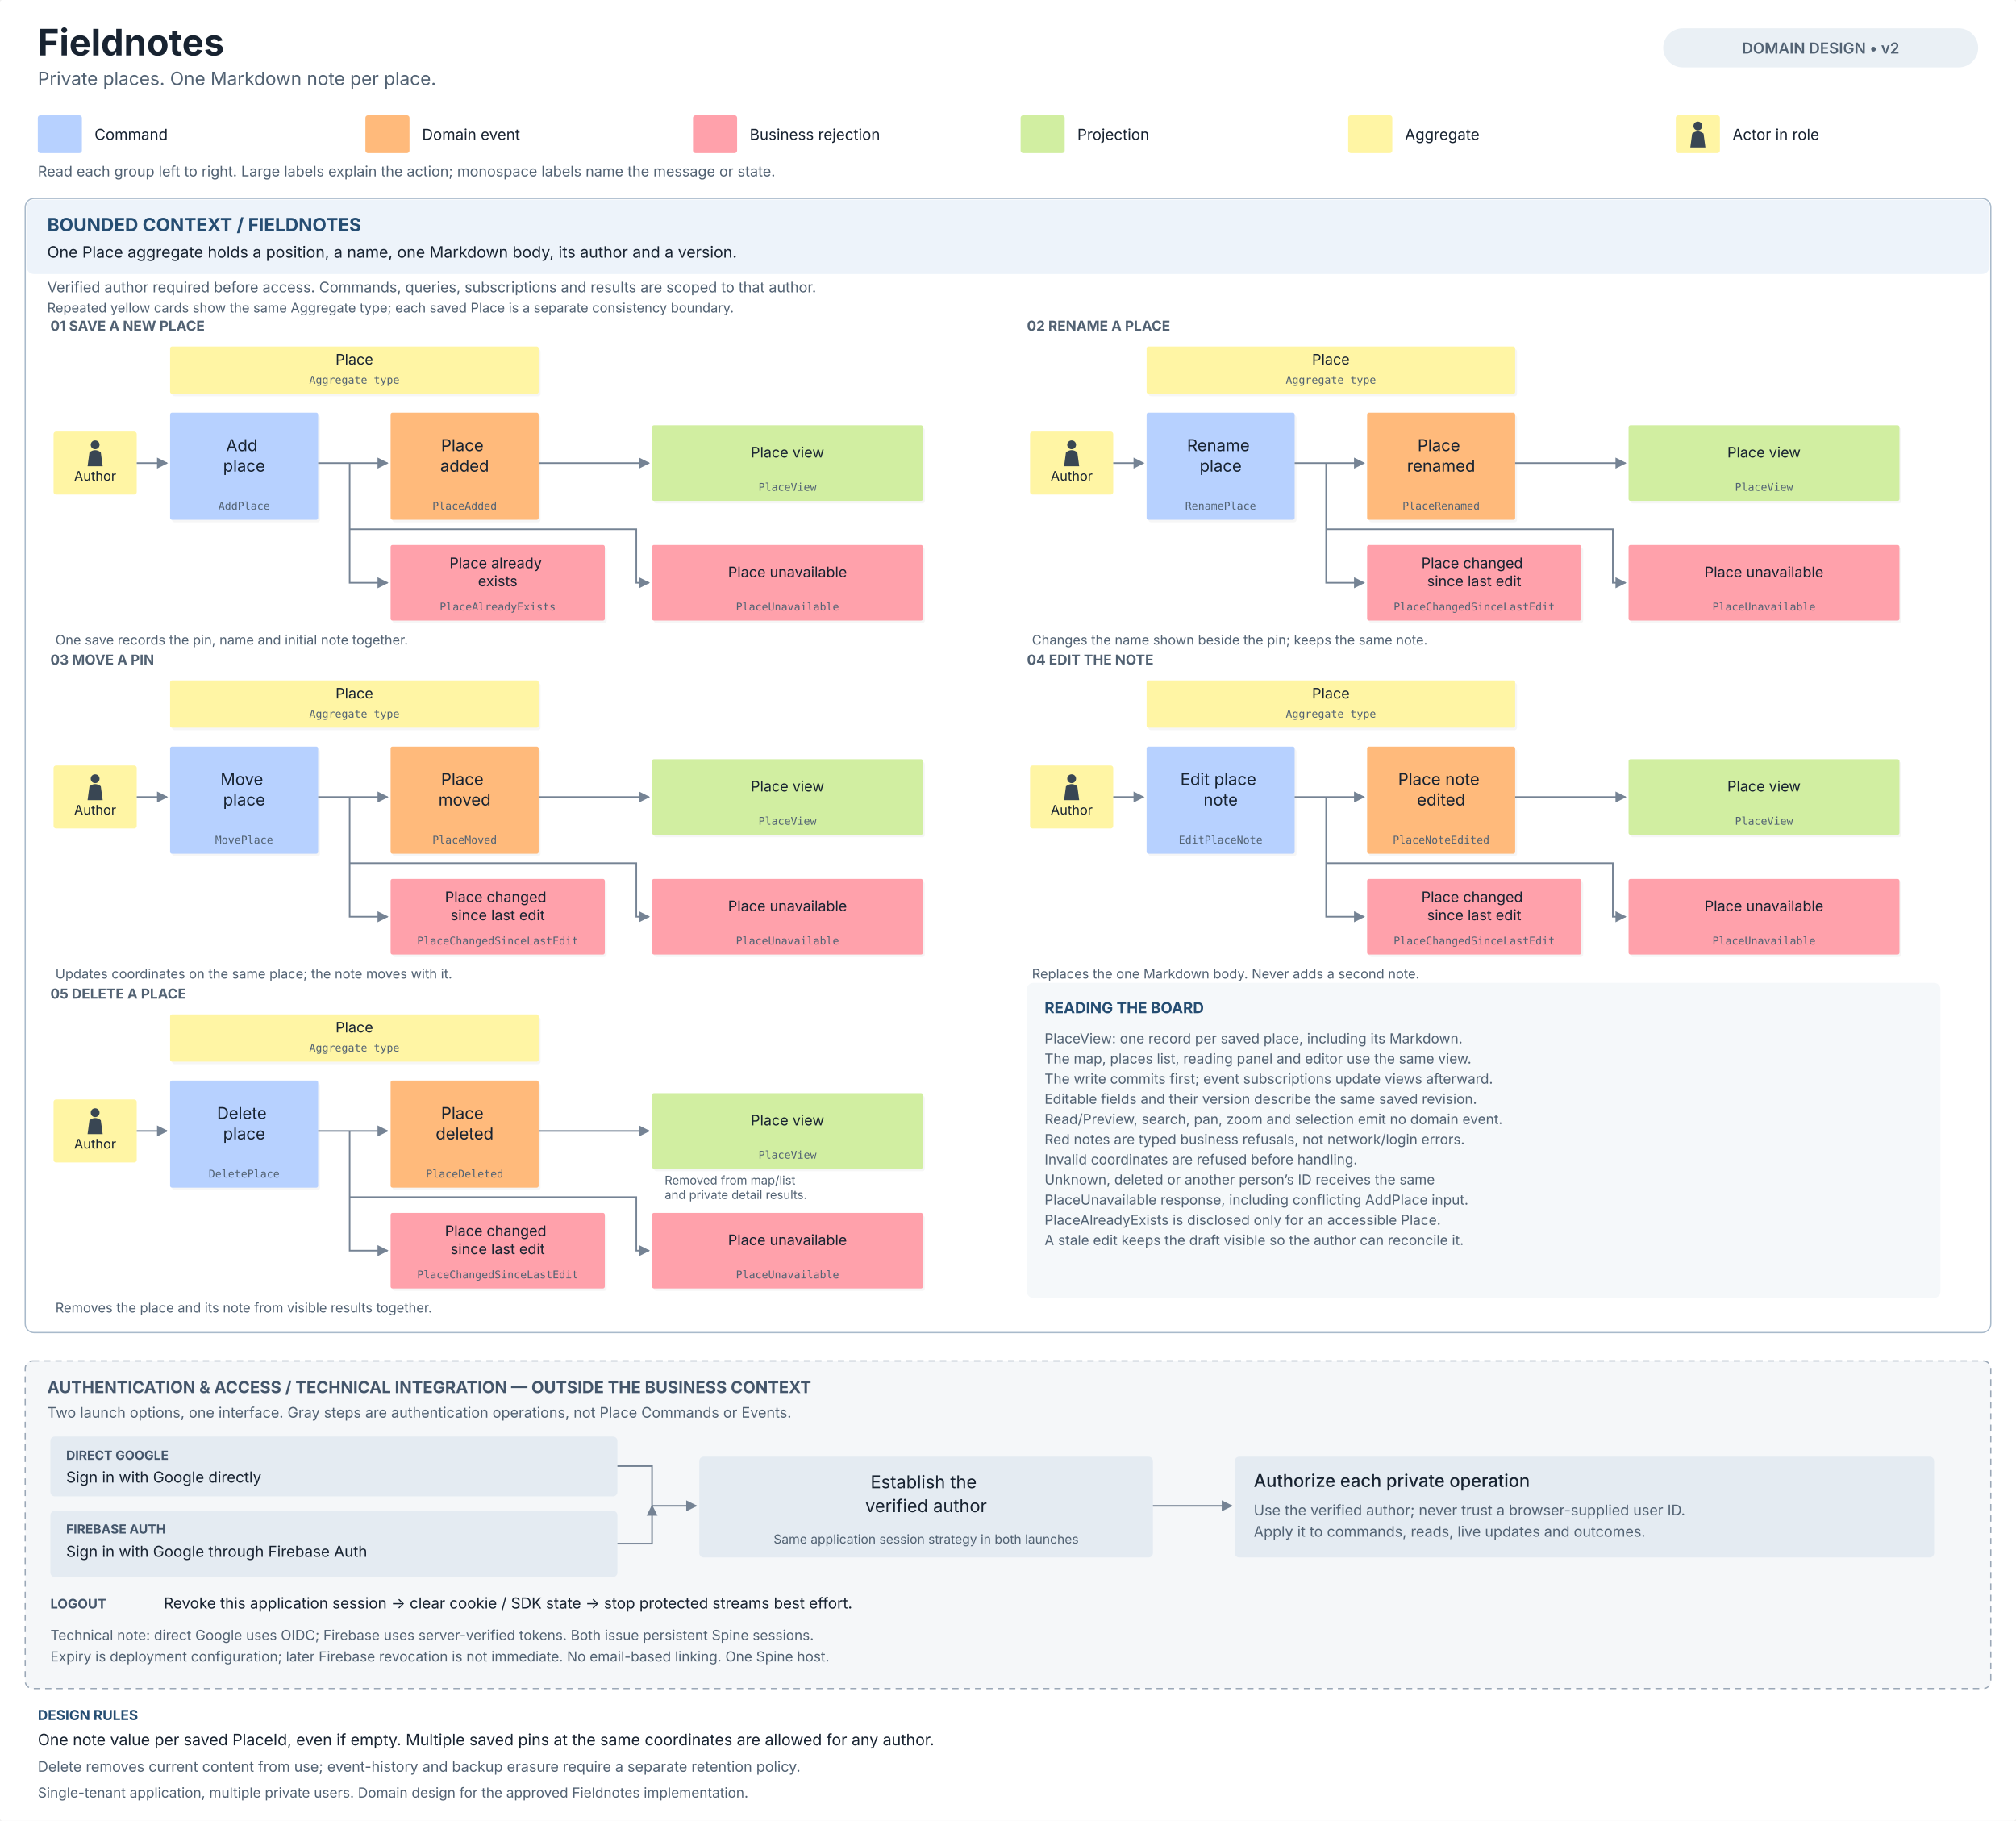
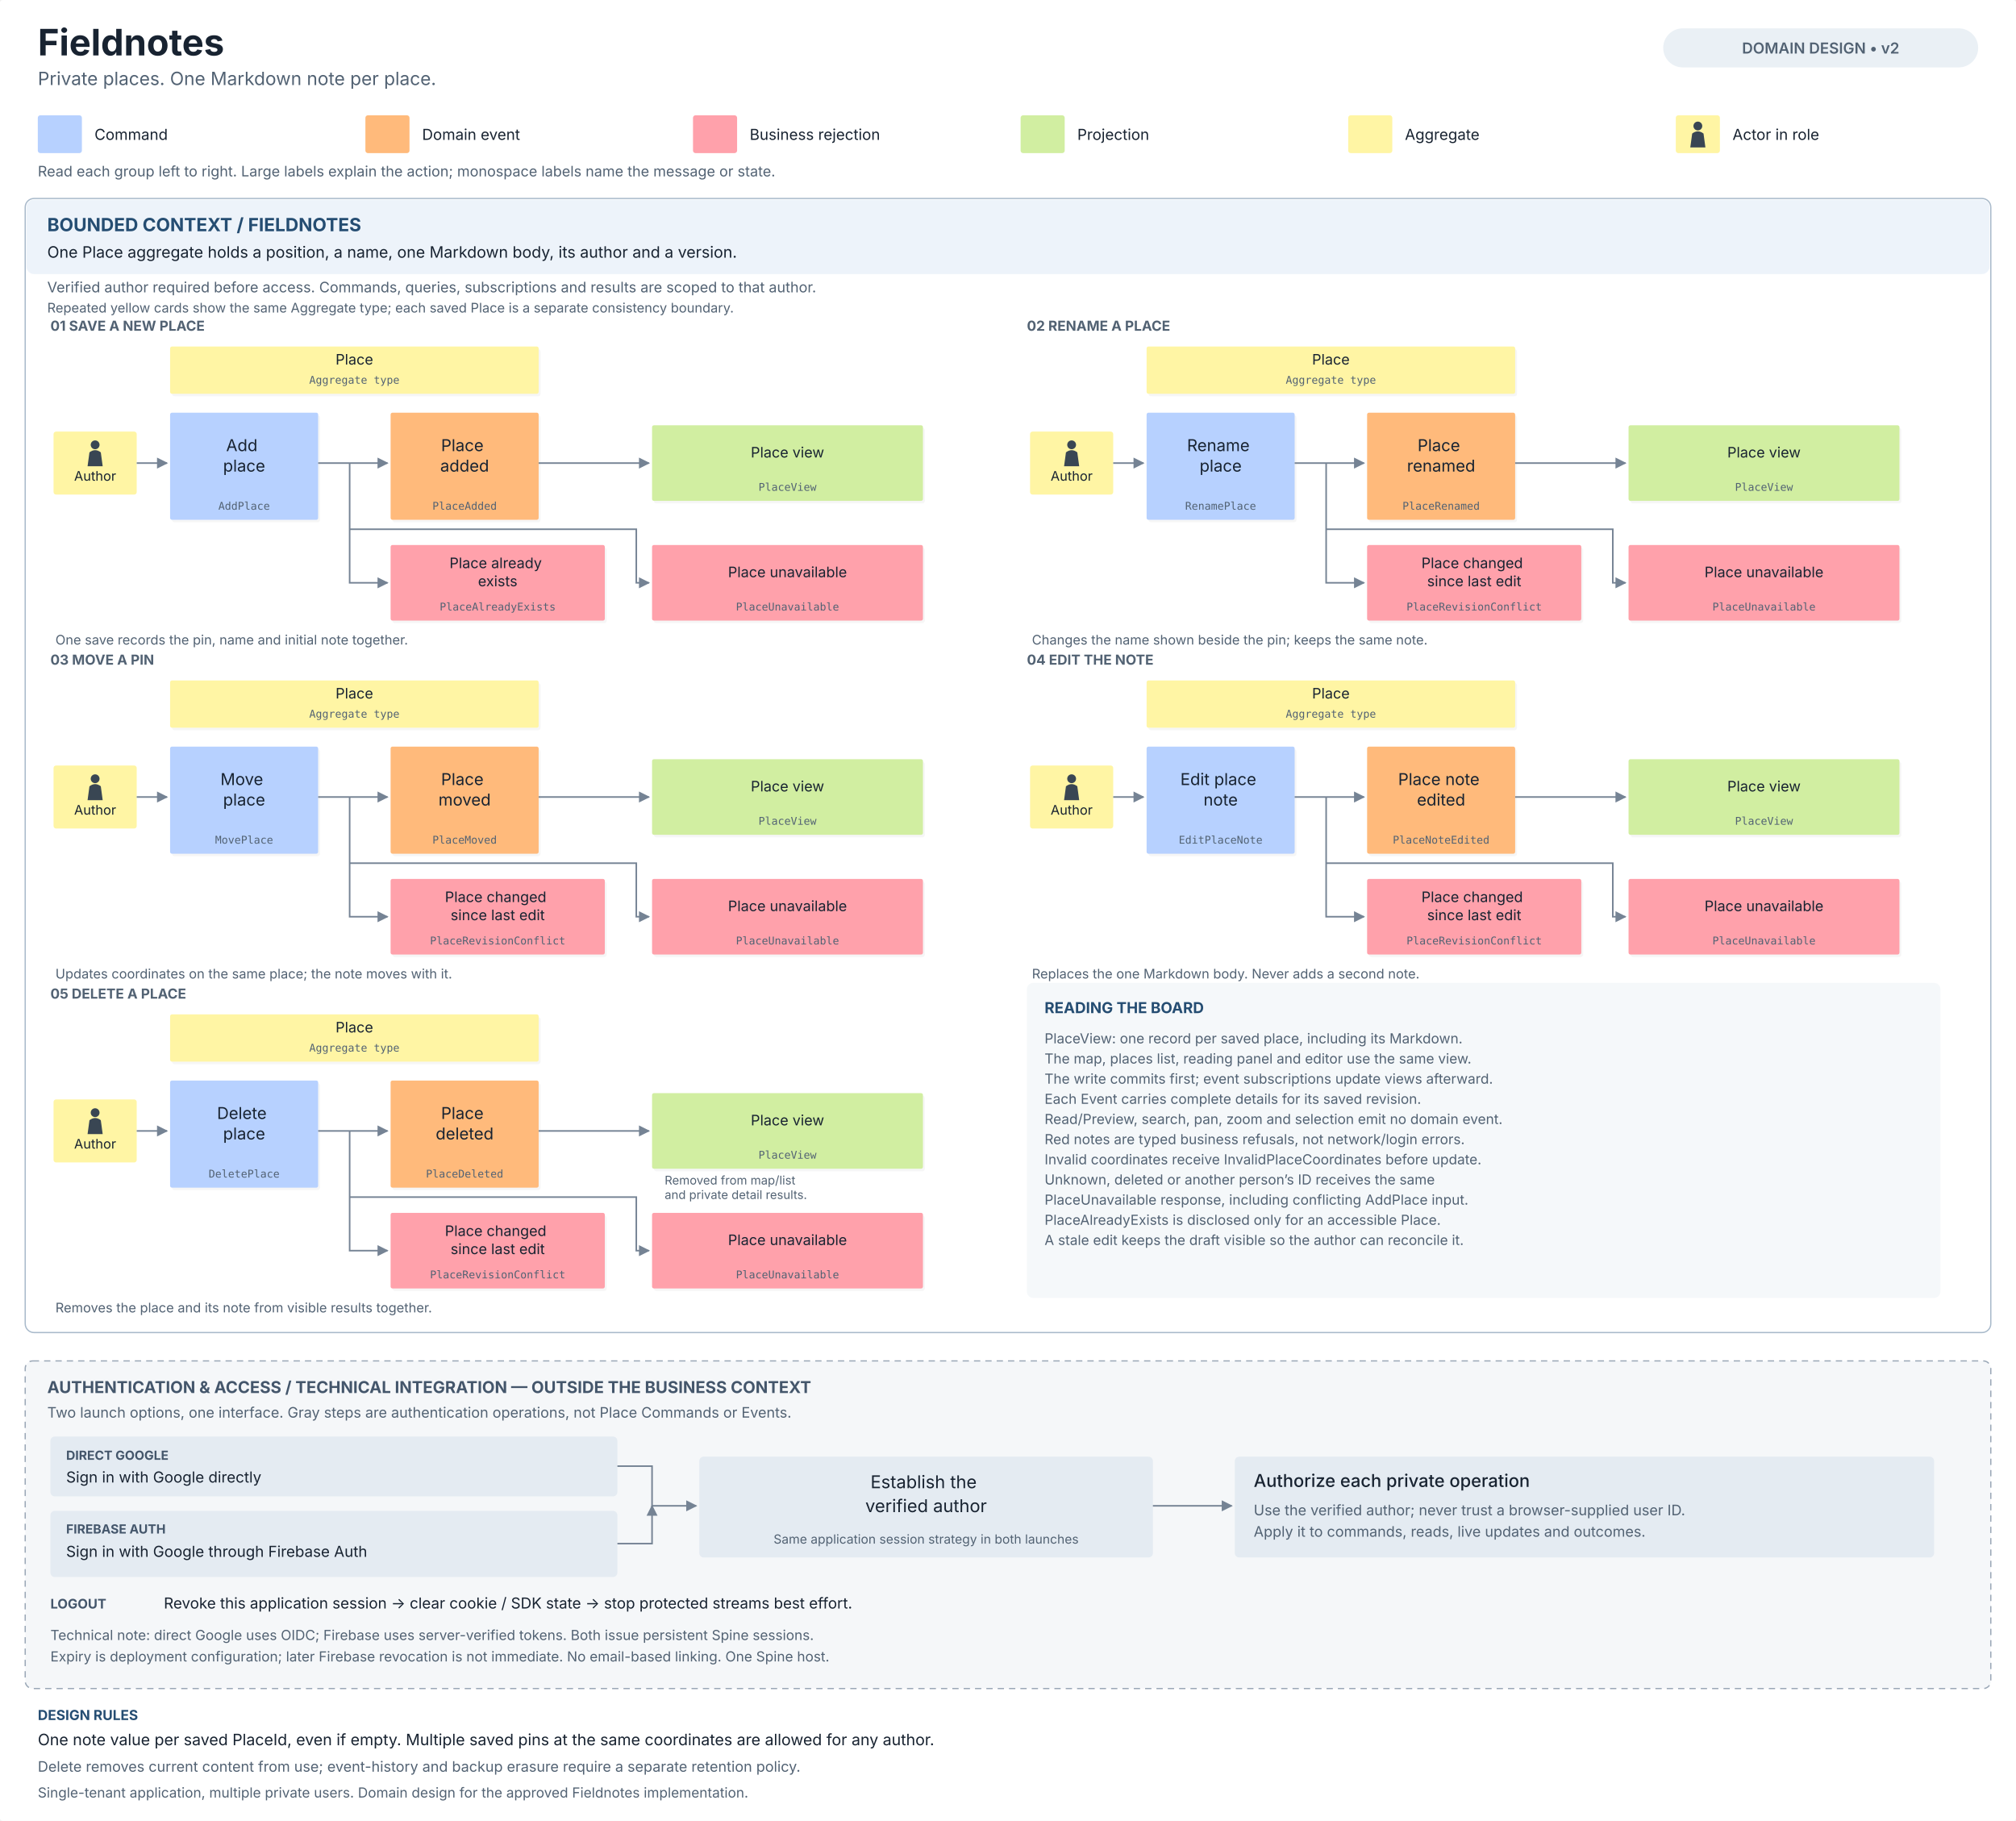
<svg xmlns="http://www.w3.org/2000/svg" width="3200" height="2890" viewBox="0 0 3200 2890" role="img" aria-labelledby="title description">
  <defs>
    <marker id="arrow" viewBox="0 0 10 10" refX="9" refY="5" markerWidth="7" markerHeight="7" orient="auto-start-reverse">
      <path d="M 0 0 L 10 5 L 0 10 z" fill="#758394" />
    </marker>
  </defs>
  <g font-family="Inter, -apple-system, BlinkMacSystemFont, Segoe UI, sans-serif">
    <rect x="0" y="0" width="3200" height="2890" rx="4" fill="#FFFFFF" stroke="none" stroke-width="2" />
    <text x="60" y="88" font-size="58" fill="#182331" font-weight="650" text-anchor="start">
      <tspan x="60" dy="0">Fieldnotes</tspan>
    </text>
    <text x="60" y="135" font-size="29" fill="#526273" font-weight="400" text-anchor="start">
      <tspan x="60" dy="0">Private places. One Markdown note per place.</tspan>
    </text>
    <rect x="2640" y="45" width="500" height="62" rx="31" fill="#EAF0F5" stroke="none" stroke-width="2" />
    <text x="2890" y="85" font-size="24" fill="#526273" font-weight="600" text-anchor="middle">
      <tspan x="2890" dy="0">DOMAIN DESIGN • v2</tspan>
    </text>
    <rect x="60" y="183" width="70" height="60" rx="4" fill="#B7D1FF" stroke="none" stroke-width="2" />
    <text x="150" y="222" font-size="24" fill="#182331" font-weight="400" text-anchor="start">
      <tspan x="150" dy="0">Command</tspan>
    </text>
    <rect x="580" y="183" width="70" height="60" rx="4" fill="#FFBA7B" stroke="none" stroke-width="2" />
    <text x="670" y="222" font-size="24" fill="#182331" font-weight="400" text-anchor="start">
      <tspan x="670" dy="0">Domain event</tspan>
    </text>
    <rect x="1100" y="183" width="70" height="60" rx="4" fill="#FFA1AB" stroke="none" stroke-width="2" />
    <text x="1190" y="222" font-size="24" fill="#182331" font-weight="400" text-anchor="start">
      <tspan x="1190" dy="0">Business rejection</tspan>
    </text>
    <rect x="1620" y="183" width="70" height="60" rx="4" fill="#D1EEA1" stroke="none" stroke-width="2" />
    <text x="1710" y="222" font-size="24" fill="#182331" font-weight="400" text-anchor="start">
      <tspan x="1710" dy="0">Projection</tspan>
    </text>
    <rect x="2140" y="183" width="70" height="60" rx="4" fill="#FFF5A4" stroke="none" stroke-width="2" />
    <text x="2230" y="222" font-size="24" fill="#182331" font-weight="400" text-anchor="start">
      <tspan x="2230" dy="0">Aggregate</tspan>
    </text>
    <rect x="2660" y="183" width="70" height="60" rx="4" fill="#FFF5A4" stroke="none" stroke-width="2" />
    <circle cx="2695" cy="200" r="7" fill="#394653" />
    <path d="M2686,212 Q2695,205 2704,212 L2707,234 L2683,234 Z" fill="#394653" />
    <text x="2750" y="222" font-size="24" fill="#182331" font-weight="400" text-anchor="start">
      <tspan x="2750" dy="0">Actor in role</tspan>
    </text>
    <text x="60" y="280" font-size="23" fill="#526273" font-weight="400" text-anchor="start">
      <tspan x="60" dy="0">Read each group left to right. Large labels explain the action; monospace labels name the message or state.</tspan>
    </text>
    <rect x="40" y="315" width="3120" height="1800" rx="14" fill="#FFFFFF" stroke="#A9BACB" stroke-width="2" />
    <rect x="42" y="317" width="3116" height="118" rx="12" fill="#EDF3FA" stroke="none" stroke-width="2" />
    <text x="75" y="367" font-size="29" fill="#254D72" font-weight="650" text-anchor="start">
      <tspan x="75" dy="0">BOUNDED CONTEXT  /  FIELDNOTES</tspan>
    </text>
    <text x="75" y="409" font-size="25" fill="#182331" font-weight="400" text-anchor="start">
      <tspan x="75" dy="0">One Place aggregate holds a position, a name, one Markdown body, its author and a version.</tspan>
    </text>
    <text x="75" y="464" font-size="23" fill="#526273" font-weight="400" text-anchor="start">
      <tspan x="75" dy="0">Verified author required before access. Commands, queries, subscriptions and results are scoped to that author.</tspan>
    </text>
    <text x="75" y="496" font-size="21" fill="#526273" font-weight="400" text-anchor="start">
      <tspan x="75" dy="0">Repeated yellow cards show the same Aggregate type; each saved Place is a separate consistency boundary.</tspan>
    </text>
    <text x="80" y="525" font-size="22" fill="#526273" font-weight="650" text-anchor="start">
      <tspan x="80" dy="0">01  SAVE A NEW PLACE</tspan>
    </text>
    <rect x="273" y="554" width="585" height="75" rx="4" fill="#00000009" stroke="none" stroke-width="2" />
    <rect x="270" y="550" width="585" height="75" rx="3" fill="#FFF5A4" stroke="none" stroke-width="2" />
    <text x="562.5" y="578.625" font-size="23" fill="#182331" font-weight="400" text-anchor="middle">
      <tspan x="562.5" dy="0">Place</tspan>
    </text>
    <text x="562.5" y="609" font-size="17" fill="#526273" font-weight="400" text-anchor="middle" font-family="monospace">
      <tspan x="562.5" dy="0">Aggregate type</tspan>
    </text>
    <rect x="85" y="685" width="132" height="100" rx="4" fill="#FFF5A4" stroke="none" stroke-width="2" />
    <circle cx="151" cy="706" r="7" fill="#394653" />
    <path d="M142,718 Q151,711 160,718 L163,740 L139,740 Z" fill="#394653" />
    <text x="151" y="763" font-size="21" fill="#182331" font-weight="400" text-anchor="middle">
      <tspan x="151" dy="0">Author</tspan>
    </text>
    <rect x="273" y="659" width="235" height="170" rx="4" fill="#00000009" stroke="none" stroke-width="2" />
    <rect x="270" y="655" width="235" height="170" rx="3" fill="#B7D1FF" stroke="none" stroke-width="2" />
    <text x="387.5" y="716.0" font-size="26" fill="#182331" font-weight="400" text-anchor="middle">
      <tspan x="387.5" dy="0">Add</tspan>
      <tspan x="387.5" dy="32.5">place</tspan>
    </text>
    <text x="387.5" y="809" font-size="17" fill="#526273" font-weight="400" text-anchor="middle" font-family="monospace">
      <tspan x="387.5" dy="0">AddPlace</tspan>
    </text>
    <rect x="623" y="659" width="235" height="170" rx="4" fill="#00000009" stroke="none" stroke-width="2" />
    <rect x="620" y="655" width="235" height="170" rx="3" fill="#FFBA7B" stroke="none" stroke-width="2" />
    <text x="737.5" y="716.0" font-size="26" fill="#182331" font-weight="400" text-anchor="middle">
      <tspan x="737.5" dy="0">Place</tspan>
      <tspan x="737.5" dy="32.5">added</tspan>
    </text>
    <text x="737.5" y="809" font-size="17" fill="#526273" font-weight="400" text-anchor="middle" font-family="monospace">
      <tspan x="737.5" dy="0">PlaceAdded</tspan>
    </text>
    <rect x="1038" y="679" width="430" height="120" rx="4" fill="#00000009" stroke="none" stroke-width="2" />
    <rect x="1035" y="675" width="430" height="120" rx="3" fill="#D1EEA1" stroke="none" stroke-width="2" />
    <text x="1250.0" y="726.125" font-size="23" fill="#182331" font-weight="400" text-anchor="middle">
      <tspan x="1250.0" dy="0">Place view</tspan>
    </text>
    <text x="1250.0" y="779" font-size="17" fill="#526273" font-weight="400" text-anchor="middle" font-family="monospace">
      <tspan x="1250.0" dy="0">PlaceView</tspan>
    </text>
    <rect x="623" y="869" width="340" height="120" rx="4" fill="#00000009" stroke="none" stroke-width="2" />
    <rect x="620" y="865" width="340" height="120" rx="3" fill="#FFA1AB" stroke="none" stroke-width="2" />
    <text x="790.0" y="901.75" font-size="23" fill="#182331" font-weight="400" text-anchor="middle">
      <tspan x="790.0" dy="0">Place already</tspan>
      <tspan x="790.0" dy="28.75">exists</tspan>
    </text>
    <text x="790.0" y="969" font-size="17" fill="#526273" font-weight="400" text-anchor="middle" font-family="monospace">
      <tspan x="790.0" dy="0">PlaceAlreadyExists</tspan>
    </text>
    <rect x="1038" y="869" width="430" height="120" rx="4" fill="#00000009" stroke="none" stroke-width="2" />
    <rect x="1035" y="865" width="430" height="120" rx="3" fill="#FFA1AB" stroke="none" stroke-width="2" />
    <text x="1250.0" y="916.125" font-size="23" fill="#182331" font-weight="400" text-anchor="middle">
      <tspan x="1250.0" dy="0">Place unavailable</tspan>
    </text>
    <text x="1250.0" y="969" font-size="17" fill="#526273" font-weight="400" text-anchor="middle" font-family="monospace">
      <tspan x="1250.0" dy="0">PlaceUnavailable</tspan>
    </text>
    <path d="M 217,735 L 265,735" fill="none" stroke="#758394" stroke-width="2.5" marker-end="url(#arrow)" />
    <path d="M 505,735 L 615,735" fill="none" stroke="#758394" stroke-width="2.5" marker-end="url(#arrow)" />
    <path d="M 855,735 L 1030,735" fill="none" stroke="#758394" stroke-width="2.5" marker-end="url(#arrow)" />
    <path d="M 555,735 L 555,925 L 615,925" fill="none" stroke="#758394" stroke-width="2.5" marker-end="url(#arrow)" />
    <path d="M 555,840 L 1010,840 L 1010,925 L 1030,925" fill="none" stroke="#758394" stroke-width="2.5" marker-end="url(#arrow)" />
    <text x="88" y="1023" font-size="21" fill="#526273" font-weight="400" text-anchor="start">
      <tspan x="88" dy="0">One save records the pin, name and initial note together.</tspan>
    </text>
    <text x="1630" y="525" font-size="22" fill="#526273" font-weight="650" text-anchor="start">
      <tspan x="1630" dy="0">02  RENAME A PLACE</tspan>
    </text>
    <rect x="1823" y="554" width="585" height="75" rx="4" fill="#00000009" stroke="none" stroke-width="2" />
    <rect x="1820" y="550" width="585" height="75" rx="3" fill="#FFF5A4" stroke="none" stroke-width="2" />
    <text x="2112.5" y="578.625" font-size="23" fill="#182331" font-weight="400" text-anchor="middle">
      <tspan x="2112.5" dy="0">Place</tspan>
    </text>
    <text x="2112.5" y="609" font-size="17" fill="#526273" font-weight="400" text-anchor="middle" font-family="monospace">
      <tspan x="2112.5" dy="0">Aggregate type</tspan>
    </text>
    <rect x="1635" y="685" width="132" height="100" rx="4" fill="#FFF5A4" stroke="none" stroke-width="2" />
    <circle cx="1701" cy="706" r="7" fill="#394653" />
    <path d="M1692,718 Q1701,711 1710,718 L1713,740 L1689,740 Z" fill="#394653" />
    <text x="1701" y="763" font-size="21" fill="#182331" font-weight="400" text-anchor="middle">
      <tspan x="1701" dy="0">Author</tspan>
    </text>
    <rect x="1823" y="659" width="235" height="170" rx="4" fill="#00000009" stroke="none" stroke-width="2" />
    <rect x="1820" y="655" width="235" height="170" rx="3" fill="#B7D1FF" stroke="none" stroke-width="2" />
    <text x="1937.5" y="716.0" font-size="26" fill="#182331" font-weight="400" text-anchor="middle">
      <tspan x="1937.5" dy="0">Rename</tspan>
      <tspan x="1937.5" dy="32.5">place</tspan>
    </text>
    <text x="1937.5" y="809" font-size="17" fill="#526273" font-weight="400" text-anchor="middle" font-family="monospace">
      <tspan x="1937.5" dy="0">RenamePlace</tspan>
    </text>
    <rect x="2173" y="659" width="235" height="170" rx="4" fill="#00000009" stroke="none" stroke-width="2" />
    <rect x="2170" y="655" width="235" height="170" rx="3" fill="#FFBA7B" stroke="none" stroke-width="2" />
    <text x="2287.5" y="716.0" font-size="26" fill="#182331" font-weight="400" text-anchor="middle">
      <tspan x="2287.5" dy="0">Place</tspan>
      <tspan x="2287.5" dy="32.5">renamed</tspan>
    </text>
    <text x="2287.5" y="809" font-size="17" fill="#526273" font-weight="400" text-anchor="middle" font-family="monospace">
      <tspan x="2287.5" dy="0">PlaceRenamed</tspan>
    </text>
    <rect x="2588" y="679" width="430" height="120" rx="4" fill="#00000009" stroke="none" stroke-width="2" />
    <rect x="2585" y="675" width="430" height="120" rx="3" fill="#D1EEA1" stroke="none" stroke-width="2" />
    <text x="2800.0" y="726.125" font-size="23" fill="#182331" font-weight="400" text-anchor="middle">
      <tspan x="2800.0" dy="0">Place view</tspan>
    </text>
    <text x="2800.0" y="779" font-size="17" fill="#526273" font-weight="400" text-anchor="middle" font-family="monospace">
      <tspan x="2800.0" dy="0">PlaceView</tspan>
    </text>
    <rect x="2173" y="869" width="340" height="120" rx="4" fill="#00000009" stroke="none" stroke-width="2" />
    <rect x="2170" y="865" width="340" height="120" rx="3" fill="#FFA1AB" stroke="none" stroke-width="2" />
    <text x="2340.0" y="901.75" font-size="23" fill="#182331" font-weight="400" text-anchor="middle">
      <tspan x="2340.0" dy="0">Place changed</tspan>
      <tspan x="2340.0" dy="28.75">since last edit</tspan>
    </text>
    <text x="2340.0" y="969" font-size="17" fill="#526273" font-weight="400" text-anchor="middle" font-family="monospace">
-       <tspan x="2340.0" dy="0">PlaceChangedSinceLastEdit</tspan>
+       <tspan x="2340.0" dy="0">PlaceRevisionConflict</tspan>
    </text>
    <rect x="2588" y="869" width="430" height="120" rx="4" fill="#00000009" stroke="none" stroke-width="2" />
    <rect x="2585" y="865" width="430" height="120" rx="3" fill="#FFA1AB" stroke="none" stroke-width="2" />
    <text x="2800.0" y="916.125" font-size="23" fill="#182331" font-weight="400" text-anchor="middle">
      <tspan x="2800.0" dy="0">Place unavailable</tspan>
    </text>
    <text x="2800.0" y="969" font-size="17" fill="#526273" font-weight="400" text-anchor="middle" font-family="monospace">
      <tspan x="2800.0" dy="0">PlaceUnavailable</tspan>
    </text>
    <path d="M 1767,735 L 1815,735" fill="none" stroke="#758394" stroke-width="2.5" marker-end="url(#arrow)" />
    <path d="M 2055,735 L 2165,735" fill="none" stroke="#758394" stroke-width="2.5" marker-end="url(#arrow)" />
    <path d="M 2405,735 L 2580,735" fill="none" stroke="#758394" stroke-width="2.5" marker-end="url(#arrow)" />
    <path d="M 2105,735 L 2105,925 L 2165,925" fill="none" stroke="#758394" stroke-width="2.5" marker-end="url(#arrow)" />
    <path d="M 2105,840 L 2560,840 L 2560,925 L 2580,925" fill="none" stroke="#758394" stroke-width="2.5" marker-end="url(#arrow)" />
    <text x="1638" y="1023" font-size="21" fill="#526273" font-weight="400" text-anchor="start">
      <tspan x="1638" dy="0">Changes the name shown beside the pin; keeps the same note.</tspan>
    </text>
    <text x="80" y="1055" font-size="22" fill="#526273" font-weight="650" text-anchor="start">
      <tspan x="80" dy="0">03  MOVE A PIN</tspan>
    </text>
    <rect x="273" y="1084" width="585" height="75" rx="4" fill="#00000009" stroke="none" stroke-width="2" />
    <rect x="270" y="1080" width="585" height="75" rx="3" fill="#FFF5A4" stroke="none" stroke-width="2" />
    <text x="562.5" y="1108.625" font-size="23" fill="#182331" font-weight="400" text-anchor="middle">
      <tspan x="562.5" dy="0">Place</tspan>
    </text>
    <text x="562.5" y="1139" font-size="17" fill="#526273" font-weight="400" text-anchor="middle" font-family="monospace">
      <tspan x="562.5" dy="0">Aggregate type</tspan>
    </text>
    <rect x="85" y="1215" width="132" height="100" rx="4" fill="#FFF5A4" stroke="none" stroke-width="2" />
    <circle cx="151" cy="1236" r="7" fill="#394653" />
    <path d="M142,1248 Q151,1241 160,1248 L163,1270 L139,1270 Z" fill="#394653" />
    <text x="151" y="1293" font-size="21" fill="#182331" font-weight="400" text-anchor="middle">
      <tspan x="151" dy="0">Author</tspan>
    </text>
    <rect x="273" y="1189" width="235" height="170" rx="4" fill="#00000009" stroke="none" stroke-width="2" />
    <rect x="270" y="1185" width="235" height="170" rx="3" fill="#B7D1FF" stroke="none" stroke-width="2" />
    <text x="387.5" y="1246.0" font-size="26" fill="#182331" font-weight="400" text-anchor="middle">
      <tspan x="387.5" dy="0">Move</tspan>
      <tspan x="387.5" dy="32.5">place</tspan>
    </text>
    <text x="387.5" y="1339" font-size="17" fill="#526273" font-weight="400" text-anchor="middle" font-family="monospace">
      <tspan x="387.5" dy="0">MovePlace</tspan>
    </text>
    <rect x="623" y="1189" width="235" height="170" rx="4" fill="#00000009" stroke="none" stroke-width="2" />
    <rect x="620" y="1185" width="235" height="170" rx="3" fill="#FFBA7B" stroke="none" stroke-width="2" />
    <text x="737.5" y="1246.0" font-size="26" fill="#182331" font-weight="400" text-anchor="middle">
      <tspan x="737.5" dy="0">Place</tspan>
      <tspan x="737.5" dy="32.5">moved</tspan>
    </text>
    <text x="737.5" y="1339" font-size="17" fill="#526273" font-weight="400" text-anchor="middle" font-family="monospace">
      <tspan x="737.5" dy="0">PlaceMoved</tspan>
    </text>
    <rect x="1038" y="1209" width="430" height="120" rx="4" fill="#00000009" stroke="none" stroke-width="2" />
    <rect x="1035" y="1205" width="430" height="120" rx="3" fill="#D1EEA1" stroke="none" stroke-width="2" />
    <text x="1250.0" y="1256.125" font-size="23" fill="#182331" font-weight="400" text-anchor="middle">
      <tspan x="1250.0" dy="0">Place view</tspan>
    </text>
    <text x="1250.0" y="1309" font-size="17" fill="#526273" font-weight="400" text-anchor="middle" font-family="monospace">
      <tspan x="1250.0" dy="0">PlaceView</tspan>
    </text>
    <rect x="623" y="1399" width="340" height="120" rx="4" fill="#00000009" stroke="none" stroke-width="2" />
    <rect x="620" y="1395" width="340" height="120" rx="3" fill="#FFA1AB" stroke="none" stroke-width="2" />
    <text x="790.0" y="1431.75" font-size="23" fill="#182331" font-weight="400" text-anchor="middle">
      <tspan x="790.0" dy="0">Place changed</tspan>
      <tspan x="790.0" dy="28.75">since last edit</tspan>
    </text>
    <text x="790.0" y="1499" font-size="17" fill="#526273" font-weight="400" text-anchor="middle" font-family="monospace">
-       <tspan x="790.0" dy="0">PlaceChangedSinceLastEdit</tspan>
+       <tspan x="790.0" dy="0">PlaceRevisionConflict</tspan>
    </text>
    <rect x="1038" y="1399" width="430" height="120" rx="4" fill="#00000009" stroke="none" stroke-width="2" />
    <rect x="1035" y="1395" width="430" height="120" rx="3" fill="#FFA1AB" stroke="none" stroke-width="2" />
    <text x="1250.0" y="1446.125" font-size="23" fill="#182331" font-weight="400" text-anchor="middle">
      <tspan x="1250.0" dy="0">Place unavailable</tspan>
    </text>
    <text x="1250.0" y="1499" font-size="17" fill="#526273" font-weight="400" text-anchor="middle" font-family="monospace">
      <tspan x="1250.0" dy="0">PlaceUnavailable</tspan>
    </text>
    <path d="M 217,1265 L 265,1265" fill="none" stroke="#758394" stroke-width="2.5" marker-end="url(#arrow)" />
    <path d="M 505,1265 L 615,1265" fill="none" stroke="#758394" stroke-width="2.5" marker-end="url(#arrow)" />
    <path d="M 855,1265 L 1030,1265" fill="none" stroke="#758394" stroke-width="2.5" marker-end="url(#arrow)" />
    <path d="M 555,1265 L 555,1455 L 615,1455" fill="none" stroke="#758394" stroke-width="2.5" marker-end="url(#arrow)" />
    <path d="M 555,1370 L 1010,1370 L 1010,1455 L 1030,1455" fill="none" stroke="#758394" stroke-width="2.5" marker-end="url(#arrow)" />
    <text x="88" y="1553" font-size="21" fill="#526273" font-weight="400" text-anchor="start">
      <tspan x="88" dy="0">Updates coordinates on the same place; the note moves with it.</tspan>
    </text>
    <text x="1630" y="1055" font-size="22" fill="#526273" font-weight="650" text-anchor="start">
      <tspan x="1630" dy="0">04  EDIT THE NOTE</tspan>
    </text>
    <rect x="1823" y="1084" width="585" height="75" rx="4" fill="#00000009" stroke="none" stroke-width="2" />
    <rect x="1820" y="1080" width="585" height="75" rx="3" fill="#FFF5A4" stroke="none" stroke-width="2" />
    <text x="2112.5" y="1108.625" font-size="23" fill="#182331" font-weight="400" text-anchor="middle">
      <tspan x="2112.5" dy="0">Place</tspan>
    </text>
    <text x="2112.5" y="1139" font-size="17" fill="#526273" font-weight="400" text-anchor="middle" font-family="monospace">
      <tspan x="2112.5" dy="0">Aggregate type</tspan>
    </text>
    <rect x="1635" y="1215" width="132" height="100" rx="4" fill="#FFF5A4" stroke="none" stroke-width="2" />
    <circle cx="1701" cy="1236" r="7" fill="#394653" />
    <path d="M1692,1248 Q1701,1241 1710,1248 L1713,1270 L1689,1270 Z" fill="#394653" />
    <text x="1701" y="1293" font-size="21" fill="#182331" font-weight="400" text-anchor="middle">
      <tspan x="1701" dy="0">Author</tspan>
    </text>
    <rect x="1823" y="1189" width="235" height="170" rx="4" fill="#00000009" stroke="none" stroke-width="2" />
    <rect x="1820" y="1185" width="235" height="170" rx="3" fill="#B7D1FF" stroke="none" stroke-width="2" />
    <text x="1937.5" y="1246.0" font-size="26" fill="#182331" font-weight="400" text-anchor="middle">
      <tspan x="1937.5" dy="0">Edit place</tspan>
      <tspan x="1937.5" dy="32.5">note</tspan>
    </text>
    <text x="1937.5" y="1339" font-size="17" fill="#526273" font-weight="400" text-anchor="middle" font-family="monospace">
      <tspan x="1937.5" dy="0">EditPlaceNote</tspan>
    </text>
    <rect x="2173" y="1189" width="235" height="170" rx="4" fill="#00000009" stroke="none" stroke-width="2" />
    <rect x="2170" y="1185" width="235" height="170" rx="3" fill="#FFBA7B" stroke="none" stroke-width="2" />
    <text x="2287.5" y="1246.0" font-size="26" fill="#182331" font-weight="400" text-anchor="middle">
      <tspan x="2287.5" dy="0">Place note</tspan>
      <tspan x="2287.5" dy="32.5">edited</tspan>
    </text>
    <text x="2287.5" y="1339" font-size="17" fill="#526273" font-weight="400" text-anchor="middle" font-family="monospace">
      <tspan x="2287.5" dy="0">PlaceNoteEdited</tspan>
    </text>
    <rect x="2588" y="1209" width="430" height="120" rx="4" fill="#00000009" stroke="none" stroke-width="2" />
    <rect x="2585" y="1205" width="430" height="120" rx="3" fill="#D1EEA1" stroke="none" stroke-width="2" />
    <text x="2800.0" y="1256.125" font-size="23" fill="#182331" font-weight="400" text-anchor="middle">
      <tspan x="2800.0" dy="0">Place view</tspan>
    </text>
    <text x="2800.0" y="1309" font-size="17" fill="#526273" font-weight="400" text-anchor="middle" font-family="monospace">
      <tspan x="2800.0" dy="0">PlaceView</tspan>
    </text>
    <rect x="2173" y="1399" width="340" height="120" rx="4" fill="#00000009" stroke="none" stroke-width="2" />
    <rect x="2170" y="1395" width="340" height="120" rx="3" fill="#FFA1AB" stroke="none" stroke-width="2" />
    <text x="2340.0" y="1431.75" font-size="23" fill="#182331" font-weight="400" text-anchor="middle">
      <tspan x="2340.0" dy="0">Place changed</tspan>
      <tspan x="2340.0" dy="28.75">since last edit</tspan>
    </text>
    <text x="2340.0" y="1499" font-size="17" fill="#526273" font-weight="400" text-anchor="middle" font-family="monospace">
-       <tspan x="2340.0" dy="0">PlaceChangedSinceLastEdit</tspan>
+       <tspan x="2340.0" dy="0">PlaceRevisionConflict</tspan>
    </text>
    <rect x="2588" y="1399" width="430" height="120" rx="4" fill="#00000009" stroke="none" stroke-width="2" />
    <rect x="2585" y="1395" width="430" height="120" rx="3" fill="#FFA1AB" stroke="none" stroke-width="2" />
    <text x="2800.0" y="1446.125" font-size="23" fill="#182331" font-weight="400" text-anchor="middle">
      <tspan x="2800.0" dy="0">Place unavailable</tspan>
    </text>
    <text x="2800.0" y="1499" font-size="17" fill="#526273" font-weight="400" text-anchor="middle" font-family="monospace">
      <tspan x="2800.0" dy="0">PlaceUnavailable</tspan>
    </text>
    <path d="M 1767,1265 L 1815,1265" fill="none" stroke="#758394" stroke-width="2.5" marker-end="url(#arrow)" />
    <path d="M 2055,1265 L 2165,1265" fill="none" stroke="#758394" stroke-width="2.5" marker-end="url(#arrow)" />
    <path d="M 2405,1265 L 2580,1265" fill="none" stroke="#758394" stroke-width="2.5" marker-end="url(#arrow)" />
    <path d="M 2105,1265 L 2105,1455 L 2165,1455" fill="none" stroke="#758394" stroke-width="2.5" marker-end="url(#arrow)" />
    <path d="M 2105,1370 L 2560,1370 L 2560,1455 L 2580,1455" fill="none" stroke="#758394" stroke-width="2.5" marker-end="url(#arrow)" />
    <text x="1638" y="1553" font-size="21" fill="#526273" font-weight="400" text-anchor="start">
      <tspan x="1638" dy="0">Replaces the one Markdown body. Never adds a second note.</tspan>
    </text>
    <text x="80" y="1585" font-size="22" fill="#526273" font-weight="650" text-anchor="start">
      <tspan x="80" dy="0">05  DELETE A PLACE</tspan>
    </text>
    <rect x="273" y="1614" width="585" height="75" rx="4" fill="#00000009" stroke="none" stroke-width="2" />
    <rect x="270" y="1610" width="585" height="75" rx="3" fill="#FFF5A4" stroke="none" stroke-width="2" />
    <text x="562.5" y="1638.625" font-size="23" fill="#182331" font-weight="400" text-anchor="middle">
      <tspan x="562.5" dy="0">Place</tspan>
    </text>
    <text x="562.5" y="1669" font-size="17" fill="#526273" font-weight="400" text-anchor="middle" font-family="monospace">
      <tspan x="562.5" dy="0">Aggregate type</tspan>
    </text>
    <rect x="85" y="1745" width="132" height="100" rx="4" fill="#FFF5A4" stroke="none" stroke-width="2" />
    <circle cx="151" cy="1766" r="7" fill="#394653" />
    <path d="M142,1778 Q151,1771 160,1778 L163,1800 L139,1800 Z" fill="#394653" />
    <text x="151" y="1823" font-size="21" fill="#182331" font-weight="400" text-anchor="middle">
      <tspan x="151" dy="0">Author</tspan>
    </text>
    <rect x="273" y="1719" width="235" height="170" rx="4" fill="#00000009" stroke="none" stroke-width="2" />
    <rect x="270" y="1715" width="235" height="170" rx="3" fill="#B7D1FF" stroke="none" stroke-width="2" />
    <text x="387.5" y="1776.0" font-size="26" fill="#182331" font-weight="400" text-anchor="middle">
      <tspan x="387.5" dy="0">Delete</tspan>
      <tspan x="387.5" dy="32.5">place</tspan>
    </text>
    <text x="387.5" y="1869" font-size="17" fill="#526273" font-weight="400" text-anchor="middle" font-family="monospace">
      <tspan x="387.5" dy="0">DeletePlace</tspan>
    </text>
    <rect x="623" y="1719" width="235" height="170" rx="4" fill="#00000009" stroke="none" stroke-width="2" />
    <rect x="620" y="1715" width="235" height="170" rx="3" fill="#FFBA7B" stroke="none" stroke-width="2" />
    <text x="737.5" y="1776.0" font-size="26" fill="#182331" font-weight="400" text-anchor="middle">
      <tspan x="737.5" dy="0">Place</tspan>
      <tspan x="737.5" dy="32.5">deleted</tspan>
    </text>
    <text x="737.5" y="1869" font-size="17" fill="#526273" font-weight="400" text-anchor="middle" font-family="monospace">
      <tspan x="737.5" dy="0">PlaceDeleted</tspan>
    </text>
    <rect x="1038" y="1739" width="430" height="120" rx="4" fill="#00000009" stroke="none" stroke-width="2" />
    <rect x="1035" y="1735" width="430" height="120" rx="3" fill="#D1EEA1" stroke="none" stroke-width="2" />
    <text x="1250.0" y="1786.125" font-size="23" fill="#182331" font-weight="400" text-anchor="middle">
      <tspan x="1250.0" dy="0">Place view</tspan>
    </text>
    <text x="1250.0" y="1839" font-size="17" fill="#526273" font-weight="400" text-anchor="middle" font-family="monospace">
      <tspan x="1250.0" dy="0">PlaceView</tspan>
    </text>
    <rect x="623" y="1929" width="340" height="120" rx="4" fill="#00000009" stroke="none" stroke-width="2" />
    <rect x="620" y="1925" width="340" height="120" rx="3" fill="#FFA1AB" stroke="none" stroke-width="2" />
    <text x="790.0" y="1961.75" font-size="23" fill="#182331" font-weight="400" text-anchor="middle">
      <tspan x="790.0" dy="0">Place changed</tspan>
      <tspan x="790.0" dy="28.75">since last edit</tspan>
    </text>
    <text x="790.0" y="2029" font-size="17" fill="#526273" font-weight="400" text-anchor="middle" font-family="monospace">
-       <tspan x="790.0" dy="0">PlaceChangedSinceLastEdit</tspan>
+       <tspan x="790.0" dy="0">PlaceRevisionConflict</tspan>
    </text>
    <rect x="1038" y="1929" width="430" height="120" rx="4" fill="#00000009" stroke="none" stroke-width="2" />
    <rect x="1035" y="1925" width="430" height="120" rx="3" fill="#FFA1AB" stroke="none" stroke-width="2" />
    <text x="1250.0" y="1976.125" font-size="23" fill="#182331" font-weight="400" text-anchor="middle">
      <tspan x="1250.0" dy="0">Place unavailable</tspan>
    </text>
    <text x="1250.0" y="2029" font-size="17" fill="#526273" font-weight="400" text-anchor="middle" font-family="monospace">
      <tspan x="1250.0" dy="0">PlaceUnavailable</tspan>
    </text>
    <path d="M 217,1795 L 265,1795" fill="none" stroke="#758394" stroke-width="2.5" marker-end="url(#arrow)" />
    <path d="M 505,1795 L 615,1795" fill="none" stroke="#758394" stroke-width="2.5" marker-end="url(#arrow)" />
    <path d="M 855,1795 L 1030,1795" fill="none" stroke="#758394" stroke-width="2.5" marker-end="url(#arrow)" />
    <path d="M 555,1795 L 555,1985 L 615,1985" fill="none" stroke="#758394" stroke-width="2.5" marker-end="url(#arrow)" />
    <path d="M 555,1900 L 1010,1900 L 1010,1985 L 1030,1985" fill="none" stroke="#758394" stroke-width="2.5" marker-end="url(#arrow)" />
    <text x="88" y="2083" font-size="21" fill="#526273" font-weight="400" text-anchor="start">
      <tspan x="88" dy="0">Removes the place and its note from visible results together.</tspan>
    </text>
    <text x="1055" y="1880" font-size="19" fill="#526273" font-weight="400" text-anchor="start">
      <tspan x="1055" dy="0">Removed from map/list</tspan>
      <tspan x="1055" dy="23">and private detail results.</tspan>
    </text>
    <rect x="1630" y="1560" width="1450" height="500" rx="10" fill="#F5F8FA" stroke="none" stroke-width="2" />
    <text x="1658" y="1608" font-size="24" fill="#254D72" font-weight="650" text-anchor="start">
      <tspan x="1658" dy="0">READING THE BOARD</tspan>
    </text>
    <text x="1658" y="1656" font-size="22" fill="#526273" font-weight="400" text-anchor="start">
      <tspan x="1658" dy="0">PlaceView: one record per saved place, including its Markdown.</tspan>
      <tspan x="1658" dy="32">The map, places list, reading panel and editor use the same view.</tspan>
      <tspan x="1658" dy="32">The write commits first; event subscriptions update views afterward.</tspan>
-       <tspan x="1658" dy="32">Editable fields and their version describe the same saved revision.</tspan>
+       <tspan x="1658" dy="32">Each Event carries complete details for its saved revision.</tspan>
      <tspan x="1658" dy="32">Read/Preview, search, pan, zoom and selection emit no domain event.</tspan>
      <tspan x="1658" dy="32">Red notes are typed business refusals, not network/login errors.</tspan>
-       <tspan x="1658" dy="32">Invalid coordinates are refused before handling.</tspan>
+       <tspan x="1658" dy="32">Invalid coordinates receive InvalidPlaceCoordinates before update.</tspan>
      <tspan x="1658" dy="32">Unknown, deleted or another person’s ID receives the same</tspan>
      <tspan x="1658" dy="32">PlaceUnavailable response, including conflicting AddPlace input.</tspan>
      <tspan x="1658" dy="32">PlaceAlreadyExists is disclosed only for an accessible Place.</tspan>
      <tspan x="1658" dy="32">A stale edit keeps the draft visible so the author can reconcile it.</tspan>
    </text>
    <rect x="40" y="2160" width="3120" height="520" rx="12" fill="#F5F7F9" stroke="#9BA8B7" stroke-width="2" stroke-dasharray="10 8" />
    <text x="75" y="2211" font-size="26" fill="#44566B" font-weight="650" text-anchor="start">
      <tspan x="75" dy="0">AUTHENTICATION &amp; ACCESS  /  TECHNICAL INTEGRATION — OUTSIDE THE BUSINESS CONTEXT</tspan>
    </text>
    <text x="75" y="2250" font-size="23" fill="#526273" font-weight="400" text-anchor="start">
      <tspan x="75" dy="0">Two launch options, one interface. Gray steps are authentication operations, not Place Commands or Events.</tspan>
    </text>
    <rect x="80" y="2280" width="900" height="95" rx="7" fill="#E4EBF2" stroke="none" stroke-width="2" />
    <text x="105" y="2317" font-size="20" fill="#44566B" font-weight="650" text-anchor="start">
      <tspan x="105" dy="0">DIRECT GOOGLE</tspan>
    </text>
    <text x="105" y="2353" font-size="24" fill="#182331" font-weight="400" text-anchor="start">
      <tspan x="105" dy="0">Sign in with Google directly</tspan>
    </text>
    <rect x="80" y="2398" width="900" height="105" rx="7" fill="#E4EBF2" stroke="none" stroke-width="2" />
    <text x="105" y="2434" font-size="20" fill="#44566B" font-weight="650" text-anchor="start">
      <tspan x="105" dy="0">FIREBASE AUTH</tspan>
    </text>
    <text x="105" y="2471" font-size="24" fill="#182331" font-weight="400" text-anchor="start">
      <tspan x="105" dy="0">Sign in with Google through Firebase Auth</tspan>
    </text>
    <rect x="1110" y="2312" width="720" height="160" rx="7" fill="#E4EBF2" stroke="none" stroke-width="2" />
    <text x="1470" y="2362" font-size="28" fill="#182331" font-weight="400" text-anchor="middle">
      <tspan x="1470" dy="0">Establish the</tspan>
      <tspan x="1470" dy="38">verified author</tspan>
    </text>
    <text x="1470" y="2450" font-size="20" fill="#526273" font-weight="400" text-anchor="middle">
      <tspan x="1470" dy="0">Same application session strategy in both launches</tspan>
    </text>
    <path d="M 980,2327 L 1035,2327 L 1035,2390 L 1105,2390" fill="none" stroke="#758394" stroke-width="2.5" marker-end="url(#arrow)" />
    <path d="M 980,2450 L 1035,2450 L 1035,2390" fill="none" stroke="#758394" stroke-width="2.5" marker-end="url(#arrow)" />
    <rect x="1960" y="2312" width="1110" height="160" rx="7" fill="#E4EBF2" stroke="none" stroke-width="2" />
    <text x="1990" y="2360" font-size="28" fill="#182331" font-weight="550" text-anchor="start">
      <tspan x="1990" dy="0">Authorize each private operation</tspan>
    </text>
    <text x="1990" y="2405" font-size="23" fill="#526273" font-weight="400" text-anchor="start">
      <tspan x="1990" dy="0">Use the verified author; never trust a browser-supplied user ID.</tspan>
      <tspan x="1990" dy="34">Apply it to commands, reads, live updates and outcomes.</tspan>
    </text>
    <path d="M 1830,2390 L 1955,2390" fill="none" stroke="#758394" stroke-width="2.5" marker-end="url(#arrow)" />
    <text x="80" y="2553" font-size="21" fill="#44566B" font-weight="650" text-anchor="start">
      <tspan x="80" dy="0">LOGOUT</tspan>
    </text>
    <text x="260" y="2553" font-size="24" fill="#182331" font-weight="400" text-anchor="start">
      <tspan x="260" dy="0">Revoke this application session → clear cookie / SDK state → stop protected streams best effort.</tspan>
    </text>
    <text x="80" y="2603" font-size="22" fill="#526273" font-weight="400" text-anchor="start">
      <tspan x="80" dy="0">Technical note: direct Google uses OIDC; Firebase uses server-verified tokens. Both issue persistent Spine sessions.</tspan>
    </text>
    <text x="80" y="2637" font-size="22" fill="#526273" font-weight="400" text-anchor="start">
      <tspan x="80" dy="0">Expiry is deployment configuration; later Firebase revocation is not immediate. No email-based linking. One Spine host.</tspan>
    </text>
    <text x="60" y="2730" font-size="22" fill="#254D72" font-weight="650" text-anchor="start">
      <tspan x="60" dy="0">DESIGN RULES</tspan>
    </text>
    <text x="60" y="2770" font-size="25" fill="#182331" font-weight="400" text-anchor="start">
      <tspan x="60" dy="0">One note value per saved PlaceId, even if empty. Multiple saved pins at the same coordinates are allowed for any author.</tspan>
    </text>
    <text x="60" y="2812" font-size="23" fill="#526273" font-weight="400" text-anchor="start">
      <tspan x="60" dy="0">Delete removes current content from use; event-history and backup erasure require a separate retention policy.</tspan>
    </text>
    <text x="60" y="2853" font-size="22" fill="#526273" font-weight="400" text-anchor="start">
      <tspan x="60" dy="0">Single-tenant application, multiple private users. Domain design for the approved Fieldnotes implementation.</tspan>
    </text>
  </g>
</svg>
